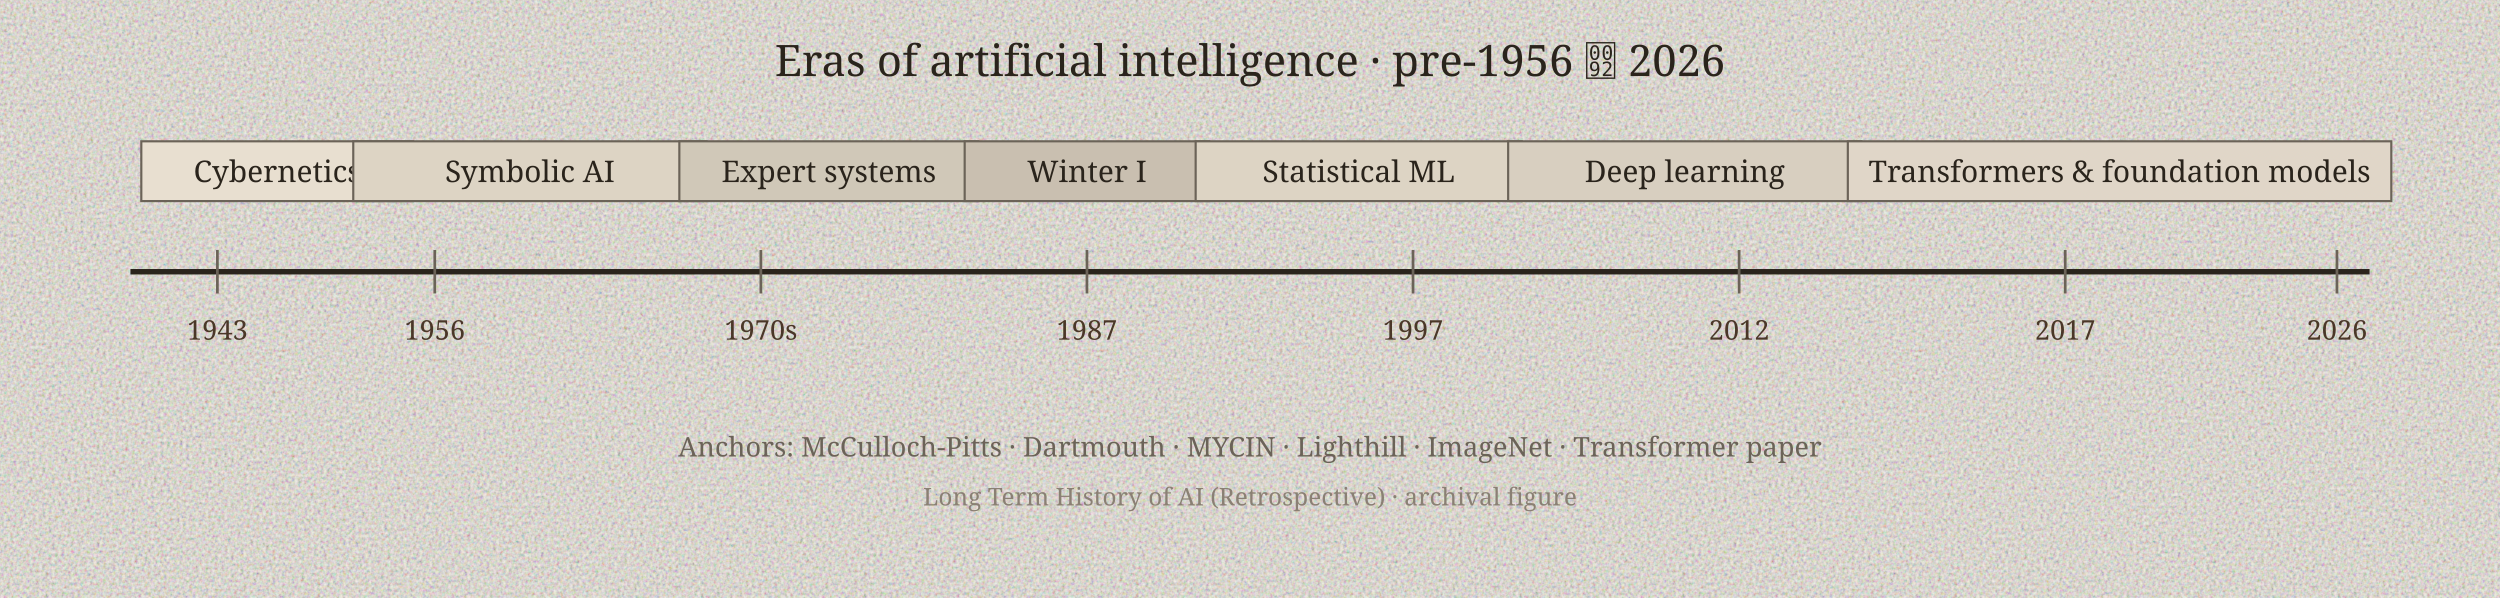
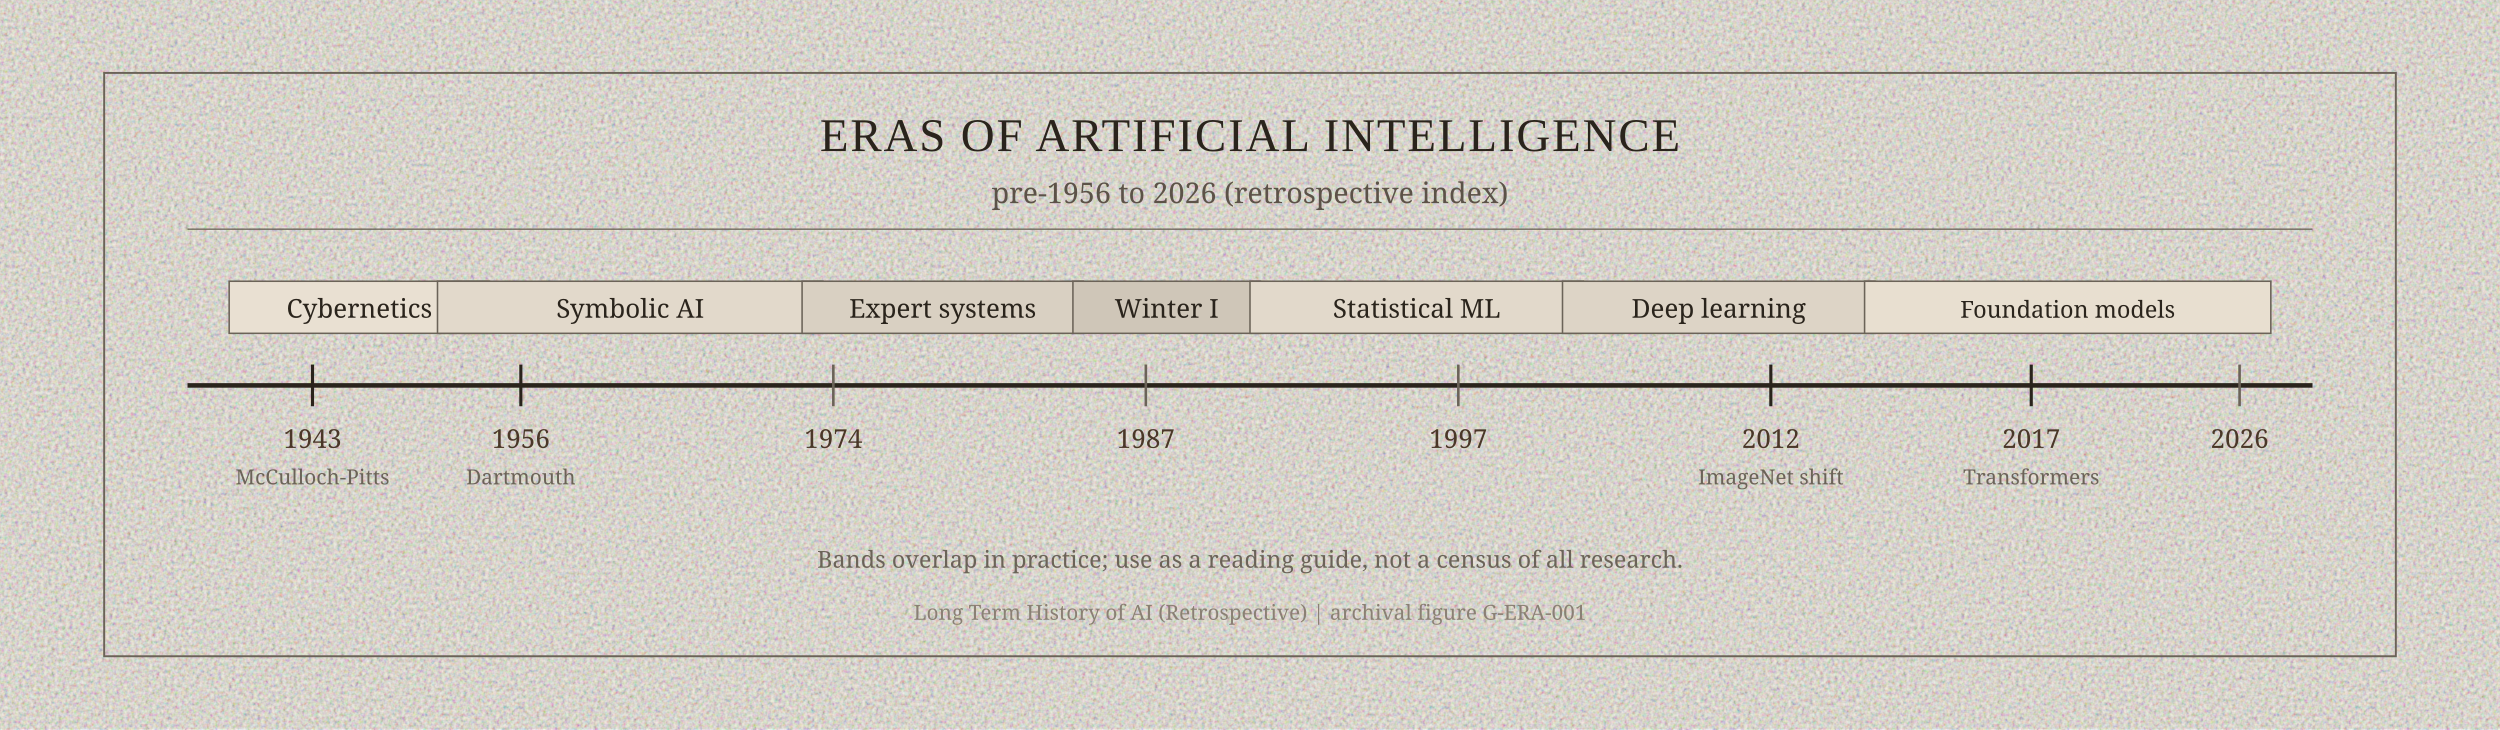
- <svg xmlns="http://www.w3.org/2000/svg" viewBox="0 0 920 220" role="img" aria-labelledby="t d">
+ <svg xmlns="http://www.w3.org/2000/svg" viewBox="0 0 960 280" role="img" aria-labelledby="t d">
  <defs>
    <filter id="grain">
-       <feTurbulence type="fractalNoise" baseFrequency="0.85" numOctaves="2" result="n" />
-       <feColorMatrix in="n" type="matrix" values="0 0 0 0 0.92 0 0 0 0 0.89 0 0 0 0 0.84 0 0 0 0.06 0" />
+       <feTurbulence type="fractalNoise" baseFrequency="0.72" numOctaves="2" result="n" />
+       <feColorMatrix in="n" type="matrix" values="0 0 0 0 0.93 0 0 0 0 0.9 0 0 0 0 0.85 0 0 0 0.05 0" />
      <feBlend in="SourceGraphic" in2="n" mode="multiply" />
    </filter>
  </defs>
-   <rect width="920" height="220" fill="#f4f0e8" filter="url(#grain)" />
-   <text x="460" y="28" text-anchor="middle" font-family="Georgia, serif" font-size="16" fill="#2a241c">Eras of artificial intelligence · pre-1956  2026</text>
-   <line x1="48" y1="100" x2="872" y2="100" stroke="#2a241c" stroke-width="2" />
+   <rect width="960" height="280" fill="#f3efe6" filter="url(#grain)" />
+   <rect x="40" y="28" width="880" height="224" fill="none" stroke="#6b6358" stroke-width="0.75" />
+   <text x="480" y="58" text-anchor="middle" font-family="Georgia, 'Times New Roman', serif" font-size="18" letter-spacing="0.04em" fill="#2a241c">ERAS OF ARTIFICIAL INTELLIGENCE</text>
+   <text x="480" y="78" text-anchor="middle" font-family="Georgia, serif" font-size="11" fill="#5c5248">pre-1956 to 2026 (retrospective index)</text>
+   <line x1="72" y1="88" x2="888" y2="88" stroke="#6b6358" stroke-width="0.5" />
+   <line x1="72" y1="148" x2="888" y2="148" stroke="#2a241c" stroke-width="1.75" />
  <g font-family="Georgia, serif" font-size="10" fill="#4a3728">
-     <line x1="80" y1="92" x2="80" y2="108" stroke="#6b6358" />
-     <text x="80" y="125" text-anchor="middle">1943</text>
-     <line x1="160" y1="92" x2="160" y2="108" stroke="#6b6358" />
-     <text x="160" y="125" text-anchor="middle">1956</text>
-     <line x1="280" y1="92" x2="280" y2="108" stroke="#6b6358" />
-     <text x="280" y="125" text-anchor="middle">1970s</text>
-     <line x1="400" y1="92" x2="400" y2="108" stroke="#6b6358" />
-     <text x="400" y="125" text-anchor="middle">1987</text>
-     <line x1="520" y1="92" x2="520" y2="108" stroke="#6b6358" />
-     <text x="520" y="125" text-anchor="middle">1997</text>
-     <line x1="640" y1="92" x2="640" y2="108" stroke="#6b6358" />
-     <text x="640" y="125" text-anchor="middle">2012</text>
-     <line x1="760" y1="92" x2="760" y2="108" stroke="#6b6358" />
-     <text x="760" y="125" text-anchor="middle">2017</text>
-     <line x1="860" y1="92" x2="860" y2="108" stroke="#6b6358" />
-     <text x="860" y="125" text-anchor="middle">2026</text>
+     <line x1="120" y1="140" x2="120" y2="156" stroke="#2a241c" stroke-width="1.2" />
+     <text x="120" y="172" text-anchor="middle">1943</text>
+     <text x="120" y="186" text-anchor="middle" font-size="8" fill="#6b6358">McCulloch-Pitts</text>
+     <line x1="200" y1="140" x2="200" y2="156" stroke="#2a241c" stroke-width="1.2" />
+     <text x="200" y="172" text-anchor="middle">1956</text>
+     <text x="200" y="186" text-anchor="middle" font-size="8" fill="#6b6358">Dartmouth</text>
+     <line x1="320" y1="140" x2="320" y2="156" stroke="#6b6358" />
+     <text x="320" y="172" text-anchor="middle">1974</text>
+     <line x1="440" y1="140" x2="440" y2="156" stroke="#6b6358" />
+     <text x="440" y="172" text-anchor="middle">1987</text>
+     <line x1="560" y1="140" x2="560" y2="156" stroke="#6b6358" />
+     <text x="560" y="172" text-anchor="middle">1997</text>
+     <line x1="680" y1="140" x2="680" y2="156" stroke="#2a241c" stroke-width="1.2" />
+     <text x="680" y="172" text-anchor="middle">2012</text>
+     <text x="680" y="186" text-anchor="middle" font-size="8" fill="#6b6358">ImageNet shift</text>
+     <line x1="780" y1="140" x2="780" y2="156" stroke="#2a241c" stroke-width="1.2" />
+     <text x="780" y="172" text-anchor="middle">2017</text>
+     <text x="780" y="186" text-anchor="middle" font-size="8" fill="#6b6358">Transformers</text>
+     <line x1="860" y1="140" x2="860" y2="156" stroke="#6b6358" />
+     <text x="860" y="172" text-anchor="middle">2026</text>
  </g>
-   <g font-family="Georgia, serif" font-size="11" fill="#2a241c">
-     <rect x="52" y="52" width="100" height="22" fill="#e8dfd0" stroke="#6b6358" stroke-width="0.8" />
-     <text x="102" y="67" text-anchor="middle">Cybernetics</text>
-     <rect x="130" y="52" width="130" height="22" fill="#ddd4c4" stroke="#6b6358" stroke-width="0.8" />
-     <text x="195" y="67" text-anchor="middle">Symbolic AI</text>
-     <rect x="250" y="52" width="110" height="22" fill="#d0c8b8" stroke="#6b6358" stroke-width="0.8" />
-     <text x="305" y="67" text-anchor="middle">Expert systems</text>
-     <rect x="355" y="52" width="90" height="22" fill="#c9bfb0" stroke="#6b6358" stroke-width="0.8" />
-     <text x="400" y="67" text-anchor="middle">Winter I</text>
-     <rect x="440" y="52" width="120" height="22" fill="#ddd4c4" stroke="#6b6358" stroke-width="0.8" />
-     <text x="500" y="67" text-anchor="middle">Statistical ML</text>
-     <rect x="555" y="52" width="130" height="22" fill="#d8cfc0" stroke="#6b6358" stroke-width="0.8" />
-     <text x="620" y="67" text-anchor="middle">Deep learning</text>
-     <rect x="680" y="52" width="200" height="22" fill="#e0d6c8" stroke="#6b6358" stroke-width="0.8" />
-     <text x="780" y="67" text-anchor="middle">Transformers &amp; foundation models</text>
+   <g font-family="Georgia, serif" font-size="10" fill="#2a241c">
+     <rect x="88" y="108" width="100" height="20" fill="#e9e0d2" stroke="#6b6358" stroke-width="0.6" />
+     <text x="138" y="122" text-anchor="middle">Cybernetics</text>
+     <rect x="168" y="108" width="148" height="20" fill="#e2d9cb" stroke="#6b6358" stroke-width="0.6" />
+     <text x="242" y="122" text-anchor="middle">Symbolic AI</text>
+     <rect x="308" y="108" width="108" height="20" fill="#d9d0c2" stroke="#6b6358" stroke-width="0.6" />
+     <text x="362" y="122" text-anchor="middle">Expert systems</text>
+     <rect x="412" y="108" width="72" height="20" fill="#cfc6b8" stroke="#6b6358" stroke-width="0.6" />
+     <text x="448" y="122" text-anchor="middle">Winter I</text>
+     <rect x="480" y="108" width="128" height="20" fill="#e2d9cb" stroke="#6b6358" stroke-width="0.6" />
+     <text x="544" y="122" text-anchor="middle">Statistical ML</text>
+     <rect x="600" y="108" width="120" height="20" fill="#ddd4c6" stroke="#6b6358" stroke-width="0.6" />
+     <text x="660" y="122" text-anchor="middle">Deep learning</text>
+     <rect x="716" y="108" width="156" height="20" fill="#e8dfd0" stroke="#6b6358" stroke-width="0.6" />
+     <text x="794" y="122" text-anchor="middle" font-size="9">Foundation models</text>
  </g>
-   <text x="460" y="168" text-anchor="middle" font-family="Georgia, serif" font-size="10" fill="#6b6358">Anchors: McCulloch-Pitts · Dartmouth · MYCIN · Lighthill · ImageNet · Transformer paper</text>
-   <text x="460" y="186" text-anchor="middle" font-family="Georgia, serif" font-size="9" fill="#8a8074">Long Term History of AI (Retrospective) · archival figure</text>
+   <text x="480" y="218" text-anchor="middle" font-family="Georgia, serif" font-size="9" fill="#6b6358">Bands overlap in practice; use as a reading guide, not a census of all research.</text>
+   <text x="480" y="238" text-anchor="middle" font-family="Georgia, serif" font-size="8" fill="#8a8074">Long Term History of AI (Retrospective) | archival figure G-ERA-001</text>
</svg>
